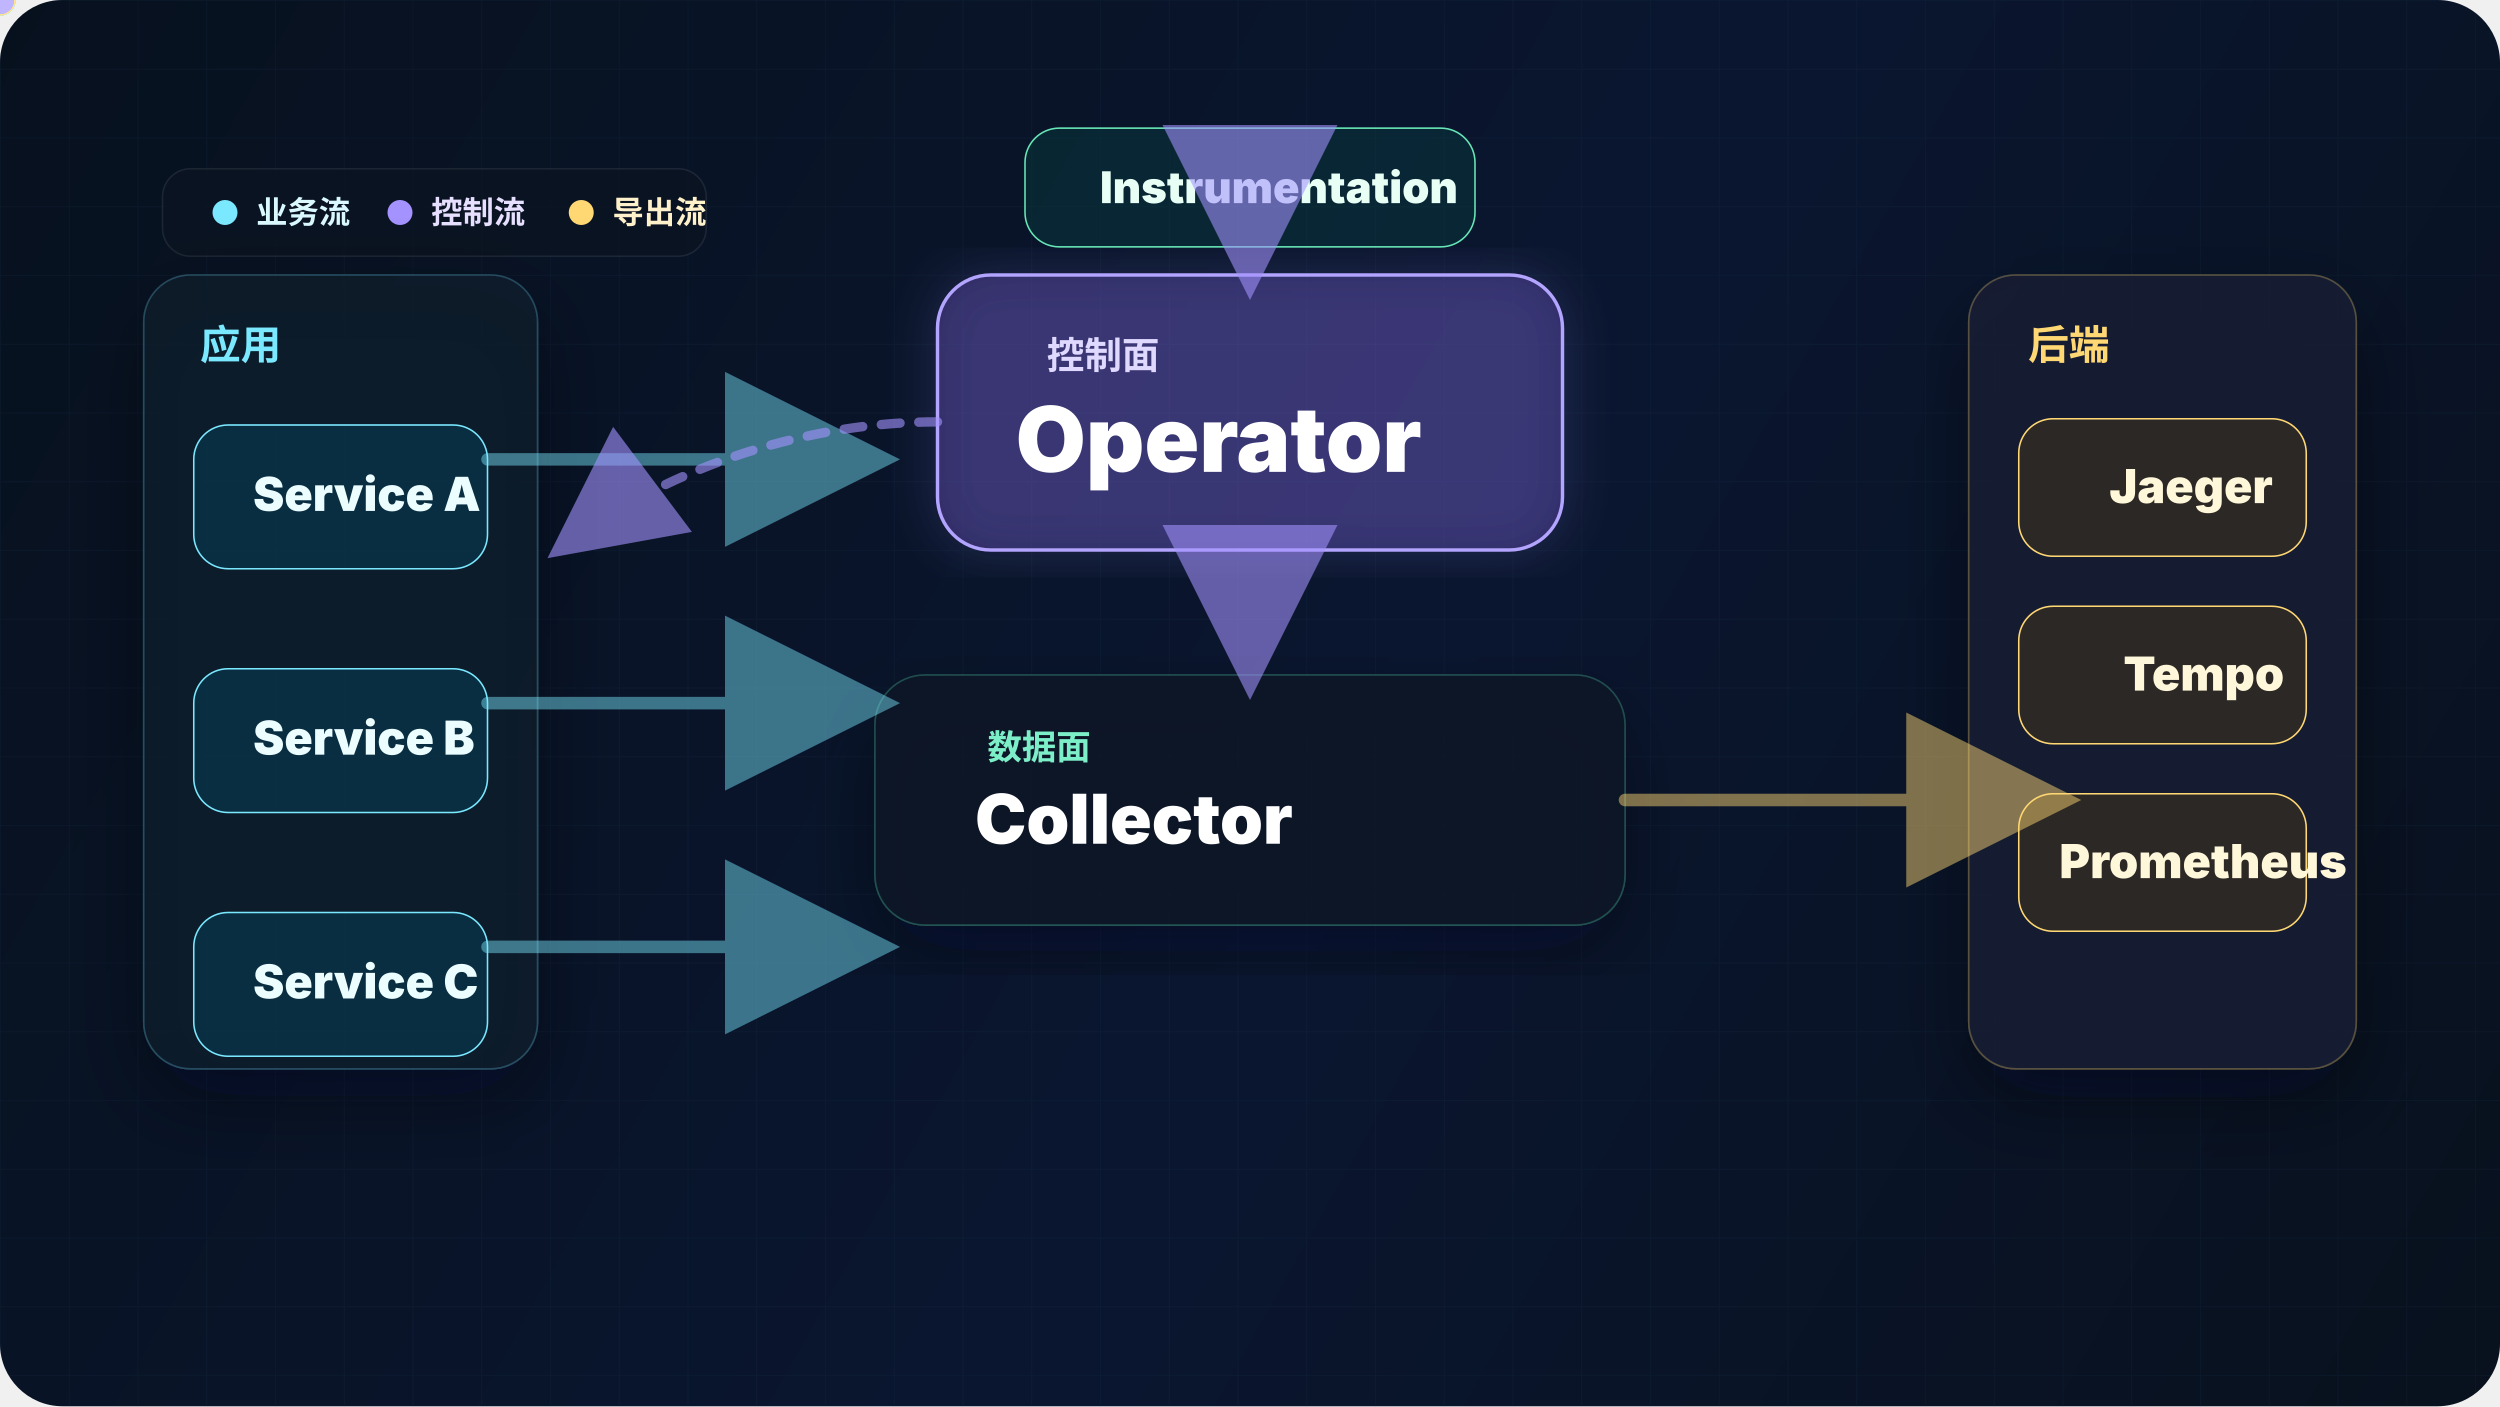
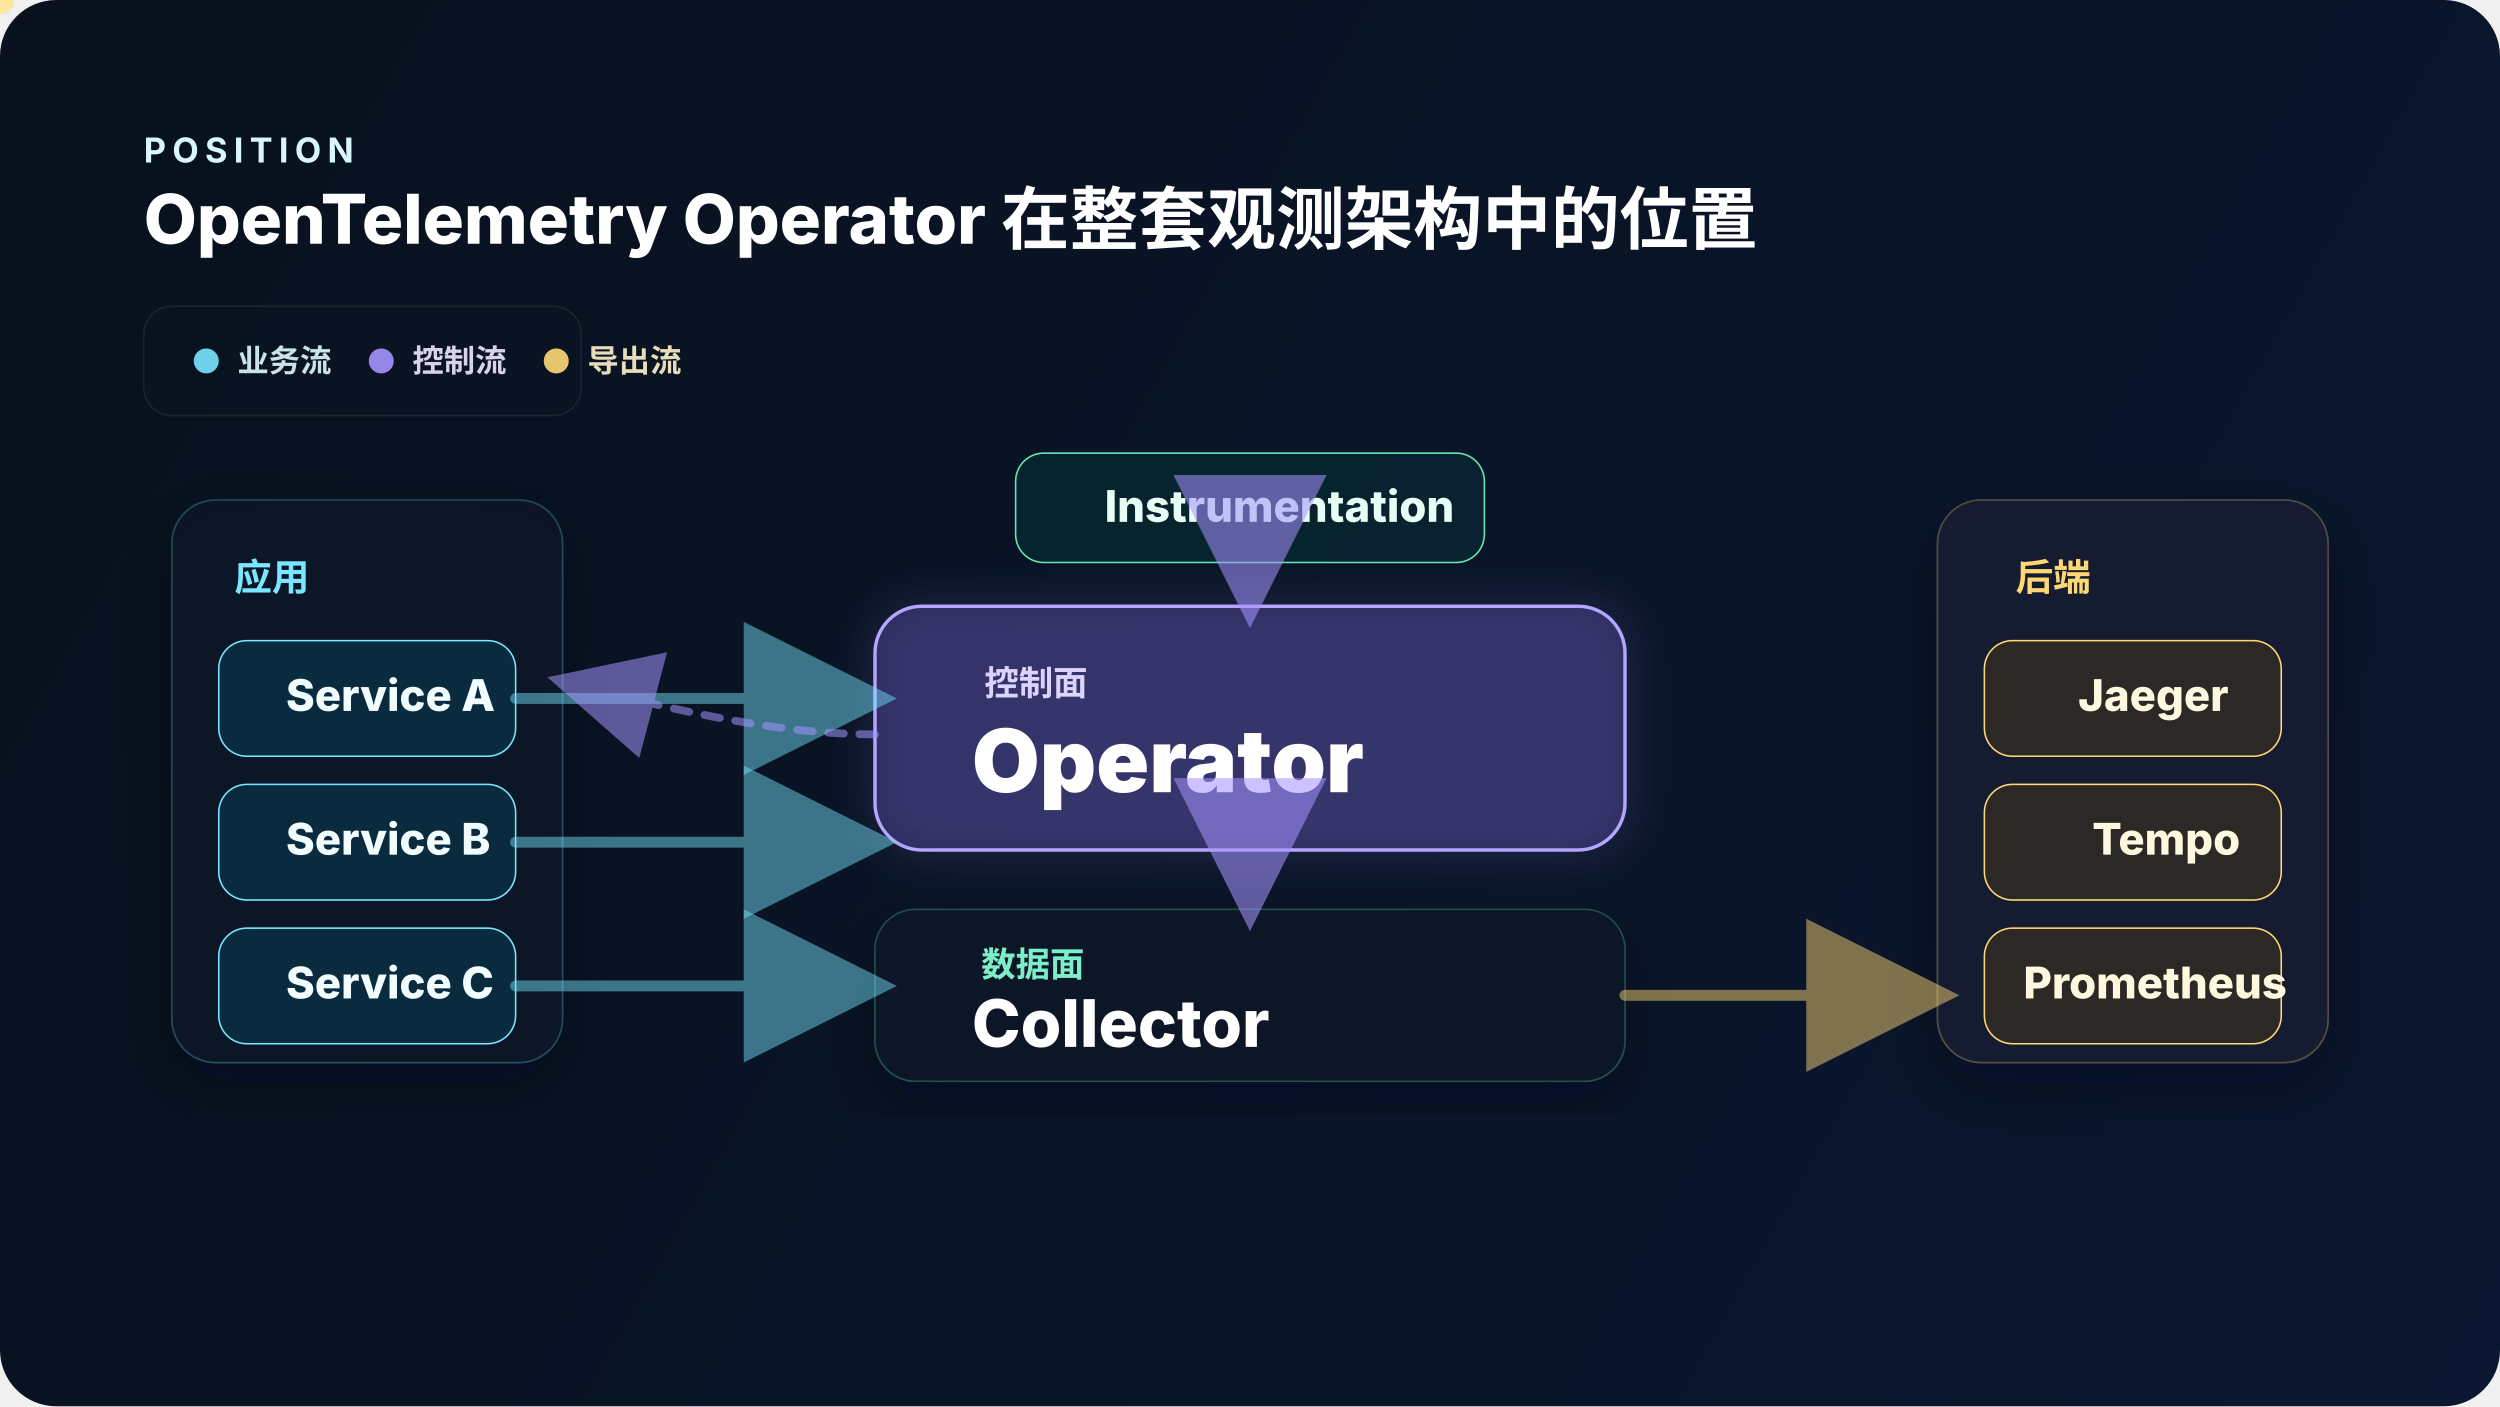
<svg xmlns="http://www.w3.org/2000/svg" width="1600" height="900" viewBox="0 0 1600 900" fill="none">
  <defs>
    <linearGradient id="bg" x1="0" y1="0" x2="1600" y2="900" gradientUnits="userSpaceOnUse">
-       <stop offset="0" stop-color="#07111E" />
-       <stop offset="0.55" stop-color="#0A1630" />
-       <stop offset="1" stop-color="#08111D" />
+       <stop offset="0" stop-color="#08111D" />
+       <stop offset="1" stop-color="#0B1730" />
    </linearGradient>
    <filter id="shadow" x="-20%" y="-20%" width="140%" height="140%">
-       <feDropShadow dx="0" dy="20" stdDeviation="26" flood-color="#000814" flood-opacity="0.44" />
+       <feDropShadow dx="0" dy="16" stdDeviation="20" flood-color="#000814" flood-opacity="0.42" />
    </filter>
-     <filter id="glow">
-       <feDropShadow dx="0" dy="0" stdDeviation="16" flood-color="#9E8FFF" flood-opacity="0.36" />
+     <filter id="glow" x="-50%" y="-50%" width="200%" height="200%">
+       <feDropShadow dx="0" dy="0" stdDeviation="14" flood-color="#A493FF" flood-opacity="0.34" />
    </filter>
-     <marker id="arrowData" markerWidth="14" markerHeight="14" refX="12" refY="7" orient="auto">
-       <path d="M0 0L14 7L0 14Z" fill="#7AE8FF" />
+     <marker id="arrowBlue" markerWidth="14" markerHeight="14" refX="12" refY="7" orient="auto">
+       <path d="M0 0L14 7L0 14Z" fill="#78E7FF" />
    </marker>
-     <marker id="arrowCtrl" markerWidth="14" markerHeight="14" refX="12" refY="7" orient="auto">
+     <marker id="arrowPurple" markerWidth="14" markerHeight="14" refX="12" refY="7" orient="auto">
      <path d="M0 0L14 7L0 14Z" fill="#A493FF" />
    </marker>
-     <marker id="arrowOut" markerWidth="14" markerHeight="14" refX="12" refY="7" orient="auto">
+     <marker id="arrowAmber" markerWidth="14" markerHeight="14" refX="12" refY="7" orient="auto">
      <path d="M0 0L14 7L0 14Z" fill="#FFD874" />
    </marker>
-     <pattern id="grid" width="44" height="44" patternUnits="userSpaceOnUse">
-       <path d="M44 0H0V44" stroke="#17304A" stroke-width="1" />
-     </pattern>
  </defs>
-   <rect width="1600" height="900" rx="40" fill="url(#bg)" />
-   <rect width="1600" height="900" rx="40" fill="url(#grid)" opacity="0.24" />
-   <rect x="104" y="108" width="348" height="56" rx="18" fill="rgba(11,20,34,0.82)" stroke="rgba(255,255,255,0.08)" />
-   <circle cx="144" cy="136" r="8" fill="#7AE8FF" />
-   <text x="164" y="143" fill="#D9F9FF" font-size="20" font-family="Inter, Arial, sans-serif" font-weight="700">业务流</text>
-   <circle cx="256" cy="136" r="8" fill="#A493FF" />
-   <text x="276" y="143" fill="#E6DFFF" font-size="20" font-family="Inter, Arial, sans-serif" font-weight="700">控制流</text>
-   <circle cx="372" cy="136" r="8" fill="#FFD874" />
-   <text x="392" y="143" fill="#FFF2CB" font-size="20" font-family="Inter, Arial, sans-serif" font-weight="700">导出流</text>
-   <rect x="92" y="176" width="252" height="508" rx="30" fill="rgba(13,28,46,0.92)" stroke="rgba(122,232,255,0.24)" filter="url(#shadow)" />
-   <text x="128" y="230" fill="#7AE8FF" font-size="26" font-family="Inter, Arial, sans-serif" font-weight="800">应用</text>
-   <rect x="124" y="272" width="188" height="92" rx="22" fill="rgba(8,61,86,0.56)" stroke="#7AE8FF" />
-   <text x="162" y="327" fill="#ECFDFF" font-size="30" font-family="Inter, Arial, sans-serif" font-weight="850">Service A</text>
-   <rect x="124" y="428" width="188" height="92" rx="22" fill="rgba(8,61,86,0.56)" stroke="#7AE8FF" />
-   <text x="162" y="483" fill="#ECFDFF" font-size="30" font-family="Inter, Arial, sans-serif" font-weight="850">Service B</text>
-   <rect x="124" y="584" width="188" height="92" rx="22" fill="rgba(8,61,86,0.56)" stroke="#7AE8FF" />
-   <text x="162" y="639" fill="#ECFDFF" font-size="30" font-family="Inter, Arial, sans-serif" font-weight="850">Service C</text>
-   <rect x="656" y="82" width="288" height="76" rx="22" fill="rgba(7,77,69,0.32)" stroke="#67E7B7" />
-   <text x="704" y="130" fill="#E7FFF4" font-size="28" font-family="Inter, Arial, sans-serif" font-weight="850">Instrumentation</text>
+   <rect width="1600" height="900" rx="36" fill="url(#bg)" />
+   <text x="92" y="104" fill="#D9F6FF" font-size="22" font-family="Inter, Arial, sans-serif" font-weight="700" letter-spacing="4">POSITION</text>
+   <text x="92" y="156" fill="#FFFFFF" font-size="44" font-family="Inter, Arial, sans-serif" font-weight="820">OpenTelemetry Operator 在整套观测架构中的位置</text>
+   <g opacity="0.9">
+     <rect x="92" y="196" width="280" height="70" rx="18" fill="rgba(11,20,34,0.78)" stroke="rgba(255,255,255,0.08)" />
+     <circle cx="132" cy="231" r="8" fill="#78E7FF" />
+     <text x="152" y="238" fill="#DFF9FF" font-size="20" font-family="Inter, Arial, sans-serif" font-weight="700">业务流</text>
+     <circle cx="244" cy="231" r="8" fill="#A493FF" />
+     <text x="264" y="238" fill="#EEE8FF" font-size="20" font-family="Inter, Arial, sans-serif" font-weight="700">控制流</text>
+     <circle cx="356" cy="231" r="8" fill="#FFD874" />
+     <text x="376" y="238" fill="#FFF3CC" font-size="20" font-family="Inter, Arial, sans-serif" font-weight="700">导出流</text>
+   </g>
+   <rect x="110" y="320" width="250" height="360" rx="28" fill="rgba(10,24,40,0.92)" stroke="rgba(120,231,255,0.24)" filter="url(#shadow)" />
+   <text x="150" y="378" fill="#78E7FF" font-size="24" font-family="Inter, Arial, sans-serif" font-weight="780">应用</text>
+   <rect x="140" y="410" width="190" height="74" rx="18" fill="rgba(8,61,86,0.52)" stroke="#78E7FF" />
+   <text x="183" y="455" fill="#F1FDFF" font-size="28" font-family="Inter, Arial, sans-serif" font-weight="820">Service A</text>
+   <rect x="140" y="502" width="190" height="74" rx="18" fill="rgba(8,61,86,0.52)" stroke="#78E7FF" />
+   <text x="183" y="547" fill="#F1FDFF" font-size="28" font-family="Inter, Arial, sans-serif" font-weight="820">Service B</text>
+   <rect x="140" y="594" width="190" height="74" rx="18" fill="rgba(8,61,86,0.52)" stroke="#78E7FF" />
+   <text x="183" y="639" fill="#F1FDFF" font-size="28" font-family="Inter, Arial, sans-serif" font-weight="820">Service C</text>
+   <rect x="650" y="290" width="300" height="70" rx="18" fill="rgba(7,77,69,0.28)" stroke="#67E7B7" />
+   <text x="707" y="334" fill="#E8FFF5" font-size="28" font-family="Inter, Arial, sans-serif" font-weight="820">Instrumentation</text>
  <g filter="url(#glow)">
-     <rect x="600" y="176" width="400" height="176" rx="34" fill="rgba(89,69,166,0.42)" stroke="#B3A4FF" stroke-width="2.2" />
-     <animateTransform attributeName="transform" attributeType="XML" type="scale" values="1 1;1.02 1.02;1 1" dur="4s" repeatCount="indefinite" additive="sum" />
+     <rect x="560" y="388" width="480" height="156" rx="30" fill="rgba(88,69,170,0.38)" stroke="#B4A6FF" stroke-width="2.2" />
  </g>
-   <text x="670" y="236" fill="#E0D9FF" font-size="24" font-family="Inter, Arial, sans-serif" font-weight="700">控制面</text>
-   <text x="650" y="302" fill="#FFFFFF" font-size="58" font-family="Inter, Arial, sans-serif" font-weight="900">Operator</text>
-   <rect x="560" y="432" width="480" height="160" rx="32" fill="rgba(9,22,38,0.9)" stroke="rgba(103,231,183,0.26)" filter="url(#shadow)" />
-   <text x="632" y="486" fill="#7DEFC8" font-size="22" font-family="Inter, Arial, sans-serif" font-weight="700">数据面</text>
-   <text x="624" y="540" fill="#FFFFFF" font-size="44" font-family="Inter, Arial, sans-serif" font-weight="850">Collector</text>
-   <rect x="1260" y="176" width="248" height="508" rx="30" fill="rgba(25,31,52,0.94)" stroke="rgba(255,216,116,0.28)" filter="url(#shadow)" />
-   <text x="1298" y="230" fill="#FFD874" font-size="26" font-family="Inter, Arial, sans-serif" font-weight="800">后端</text>
-   <rect x="1292" y="268" width="184" height="88" rx="22" fill="rgba(88,67,15,0.34)" stroke="#FFD874" />
-   <text x="1350" y="322" fill="#FFF7D9" font-size="30" font-family="Inter, Arial, sans-serif" font-weight="850">Jaeger</text>
-   <rect x="1292" y="388" width="184" height="88" rx="22" fill="rgba(88,67,15,0.34)" stroke="#FFD874" />
-   <text x="1359" y="442" fill="#FFF7D9" font-size="30" font-family="Inter, Arial, sans-serif" font-weight="850">Tempo</text>
-   <rect x="1292" y="508" width="184" height="88" rx="22" fill="rgba(88,67,15,0.34)" stroke="#FFD874" />
-   <text x="1318" y="562" fill="#FFF7D9" font-size="30" font-family="Inter, Arial, sans-serif" font-weight="850">Prometheus</text>
-   <path d="M312 294H560" stroke="#7AE8FF" stroke-width="8" stroke-linecap="round" marker-end="url(#arrowData)" opacity="0.45" />
-   <path d="M312 450H560" stroke="#7AE8FF" stroke-width="8" stroke-linecap="round" marker-end="url(#arrowData)" opacity="0.45" />
-   <path d="M312 606H560" stroke="#7AE8FF" stroke-width="8" stroke-linecap="round" marker-end="url(#arrowData)" opacity="0.45" />
-   <path d="M1040 512H1316" stroke="#FFD874" stroke-width="8" stroke-linecap="round" marker-end="url(#arrowOut)" opacity="0.48" />
-   <path d="M800 158V176" stroke="#A493FF" stroke-width="8" stroke-linecap="round" marker-end="url(#arrowCtrl)" opacity="0.58" />
-   <path d="M800 352V432" stroke="#A493FF" stroke-width="8" stroke-linecap="round" marker-end="url(#arrowCtrl)" opacity="0.58" />
-   <path d="M600 270C520 270 432 296 360 350" stroke="#A493FF" stroke-width="6" stroke-dasharray="12 12" stroke-linecap="round" marker-end="url(#arrowCtrl)" opacity="0.6" />
-   <circle r="10" fill="#8CEEFF">
-     <animateMotion dur="3.1s" repeatCount="indefinite" path="M312 294H560" />
+   <text x="630" y="445" fill="#DCD4FF" font-size="22" font-family="Inter, Arial, sans-serif" font-weight="760">控制面</text>
+   <text x="622" y="507" fill="#FFFFFF" font-size="56" font-family="Inter, Arial, sans-serif" font-weight="860">Operator</text>
+   <rect x="560" y="582" width="480" height="110" rx="26" fill="rgba(10,22,38,0.94)" stroke="rgba(103,231,183,0.26)" filter="url(#shadow)" />
+   <text x="628" y="625" fill="#7DEFC8" font-size="22" font-family="Inter, Arial, sans-serif" font-weight="760">数据面</text>
+   <text x="622" y="670" fill="#FFFFFF" font-size="42" font-family="Inter, Arial, sans-serif" font-weight="840">Collector</text>
+   <rect x="1240" y="320" width="250" height="360" rx="28" fill="rgba(24,31,50,0.94)" stroke="rgba(255,216,116,0.26)" filter="url(#shadow)" />
+   <text x="1290" y="378" fill="#FFD874" font-size="24" font-family="Inter, Arial, sans-serif" font-weight="780">后端</text>
+   <rect x="1270" y="410" width="190" height="74" rx="18" fill="rgba(88,67,15,0.34)" stroke="#FFD874" />
+   <text x="1330" y="455" fill="#FFF8DE" font-size="28" font-family="Inter, Arial, sans-serif" font-weight="820">Jaeger</text>
+   <rect x="1270" y="502" width="190" height="74" rx="18" fill="rgba(88,67,15,0.34)" stroke="#FFD874" />
+   <text x="1339" y="547" fill="#FFF8DE" font-size="28" font-family="Inter, Arial, sans-serif" font-weight="820">Tempo</text>
+   <rect x="1270" y="594" width="190" height="74" rx="18" fill="rgba(88,67,15,0.34)" stroke="#FFD874" />
+   <text x="1295" y="639" fill="#FFF8DE" font-size="28" font-family="Inter, Arial, sans-serif" font-weight="820">Prometheus</text>
+   <path d="M330 447H560" stroke="#78E7FF" stroke-width="7" stroke-linecap="round" marker-end="url(#arrowBlue)" opacity="0.46" />
+   <path d="M330 539H560" stroke="#78E7FF" stroke-width="7" stroke-linecap="round" marker-end="url(#arrowBlue)" opacity="0.46" />
+   <path d="M330 631H560" stroke="#78E7FF" stroke-width="7" stroke-linecap="round" marker-end="url(#arrowBlue)" opacity="0.46" />
+   <path d="M800 360V388" stroke="#A493FF" stroke-width="7" stroke-linecap="round" marker-end="url(#arrowPurple)" opacity="0.56" />
+   <path d="M800 544V582" stroke="#A493FF" stroke-width="7" stroke-linecap="round" marker-end="url(#arrowPurple)" opacity="0.56" />
+   <path d="M560 470C500 470 436 456 360 436" stroke="#A493FF" stroke-width="5" stroke-dasharray="10 10" stroke-linecap="round" marker-end="url(#arrowPurple)" opacity="0.54" />
+   <path d="M1040 637H1240" stroke="#FFD874" stroke-width="7" stroke-linecap="round" marker-end="url(#arrowAmber)" opacity="0.48" />
+   <circle r="9" fill="#90EEFF">
+     <animateMotion dur="3.1s" repeatCount="indefinite" path="M330 447H560" />
  </circle>
-   <circle r="10" fill="#8CEEFF" opacity="0.62">
-     <animateMotion dur="3.1s" begin="1s" repeatCount="indefinite" path="M312 294H560" />
+   <circle r="9" fill="#90EEFF" opacity="0.62">
+     <animateMotion dur="3.1s" begin="1.0s" repeatCount="indefinite" path="M330 447H560" />
  </circle>
-   <circle r="10" fill="#8CEEFF">
-     <animateMotion dur="3.5s" repeatCount="indefinite" path="M312 450H560" />
+   <circle r="9" fill="#90EEFF">
+     <animateMotion dur="3.5s" repeatCount="indefinite" path="M330 539H560" />
  </circle>
-   <circle r="10" fill="#8CEEFF" opacity="0.62">
-     <animateMotion dur="3.5s" begin="1.1s" repeatCount="indefinite" path="M312 450H560" />
+   <circle r="9" fill="#90EEFF" opacity="0.62">
+     <animateMotion dur="3.5s" begin="1.1s" repeatCount="indefinite" path="M330 539H560" />
  </circle>
-   <circle r="10" fill="#8CEEFF">
-     <animateMotion dur="3.9s" repeatCount="indefinite" path="M312 606H560" />
+   <circle r="9" fill="#90EEFF">
+     <animateMotion dur="3.9s" repeatCount="indefinite" path="M330 631H560" />
  </circle>
-   <circle r="10" fill="#8CEEFF" opacity="0.62">
-     <animateMotion dur="3.9s" begin="1.2s" repeatCount="indefinite" path="M312 606H560" />
+   <circle r="9" fill="#90EEFF" opacity="0.62">
+     <animateMotion dur="3.9s" begin="1.2s" repeatCount="indefinite" path="M330 631H560" />
  </circle>
-   <circle r="10" fill="#FFE38E">
-     <animateMotion dur="4.2s" repeatCount="indefinite" path="M1040 512H1316" />
+   <circle r="8" fill="#C7BCFF">
+     <animateMotion dur="2.7s" repeatCount="indefinite" path="M800 360V388" />
  </circle>
-   <circle r="10" fill="#FFE38E" opacity="0.62">
-     <animateMotion dur="4.2s" begin="1.55s" repeatCount="indefinite" path="M1040 512H1316" />
+   <circle r="8" fill="#C7BCFF">
+     <animateMotion dur="3.0s" repeatCount="indefinite" path="M800 544V582" />
  </circle>
-   <circle r="9" fill="#C0B6FF">
-     <animateMotion dur="2.6s" repeatCount="indefinite" path="M800 158V176" />
+   <circle r="8" fill="#C7BCFF" opacity="0.78">
+     <animateMotion dur="4.0s" repeatCount="indefinite" path="M560 470C500 470 436 456 360 436" />
  </circle>
-   <circle r="9" fill="#C0B6FF">
-     <animateMotion dur="2.9s" repeatCount="indefinite" path="M800 352V432" />
+   <circle r="9" fill="#FFE69A">
+     <animateMotion dur="4.2s" repeatCount="indefinite" path="M1040 637H1240" />
  </circle>
-   <circle r="9" fill="#C0B6FF" opacity="0.78">
-     <animateMotion dur="4.1s" repeatCount="indefinite" path="M600 270C520 270 432 296 360 350" />
+   <circle r="9" fill="#FFE69A" opacity="0.6">
+     <animateMotion dur="4.2s" begin="1.6s" repeatCount="indefinite" path="M1040 637H1240" />
  </circle>
</svg>
